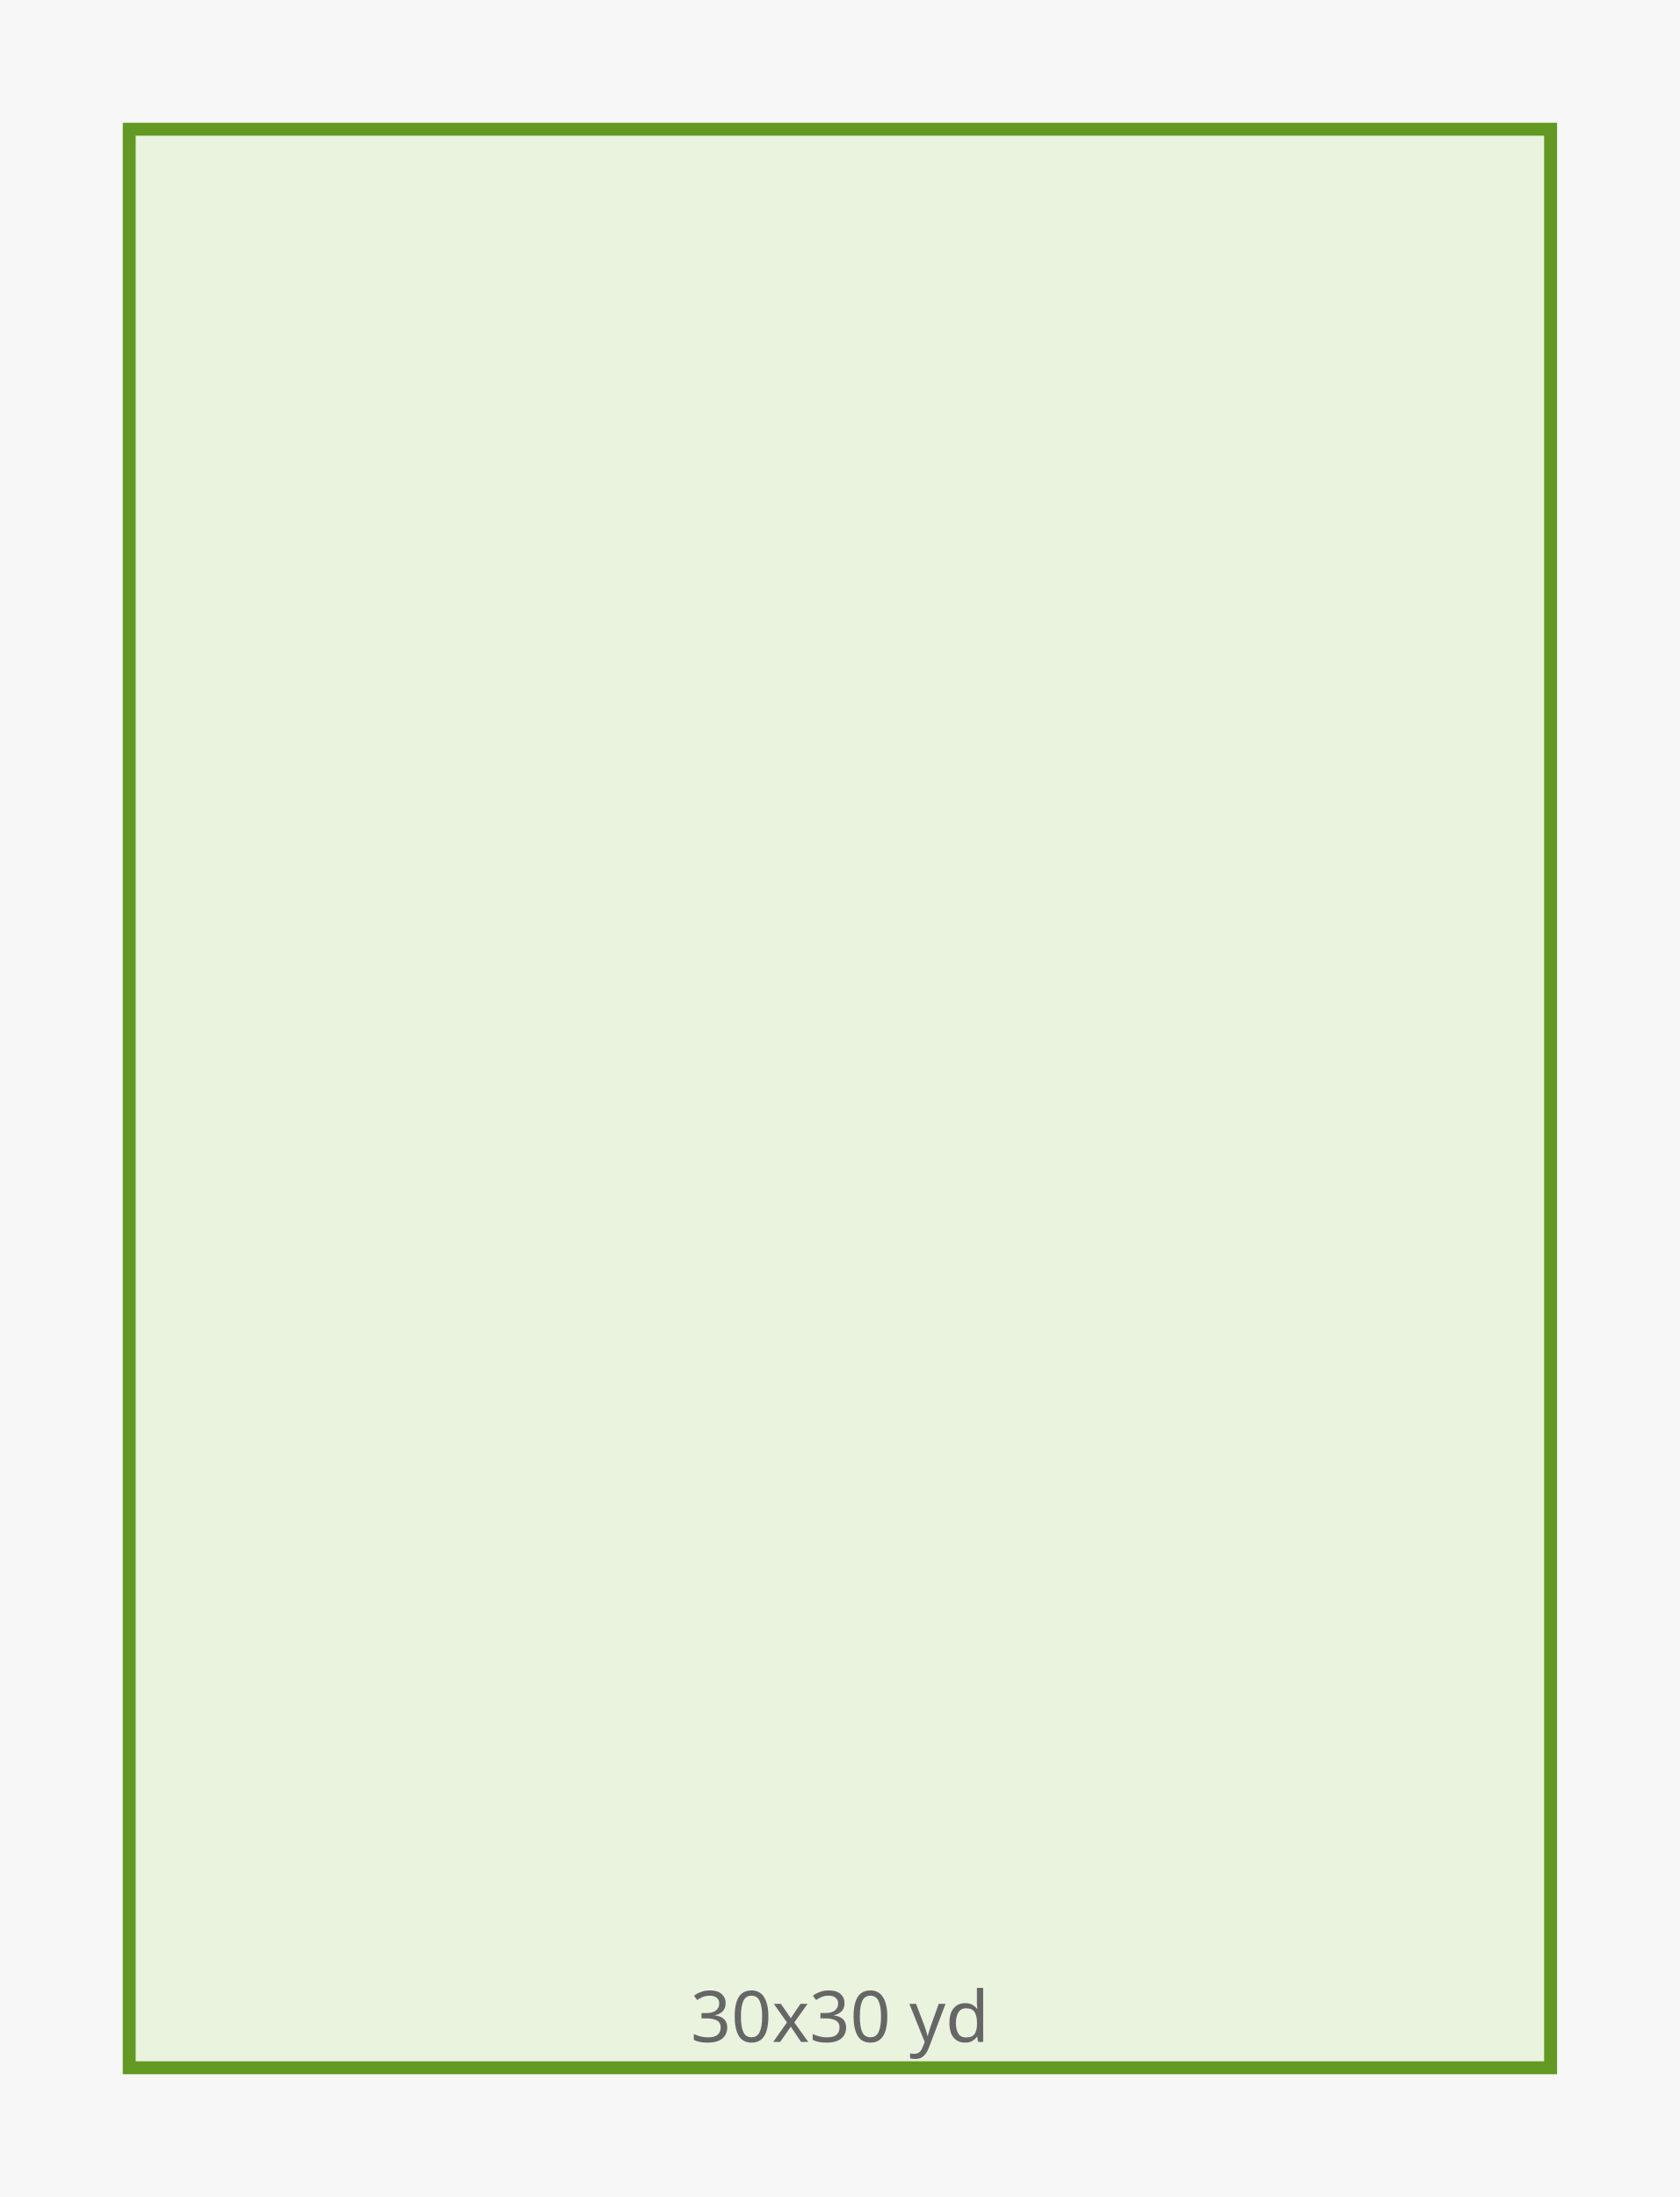
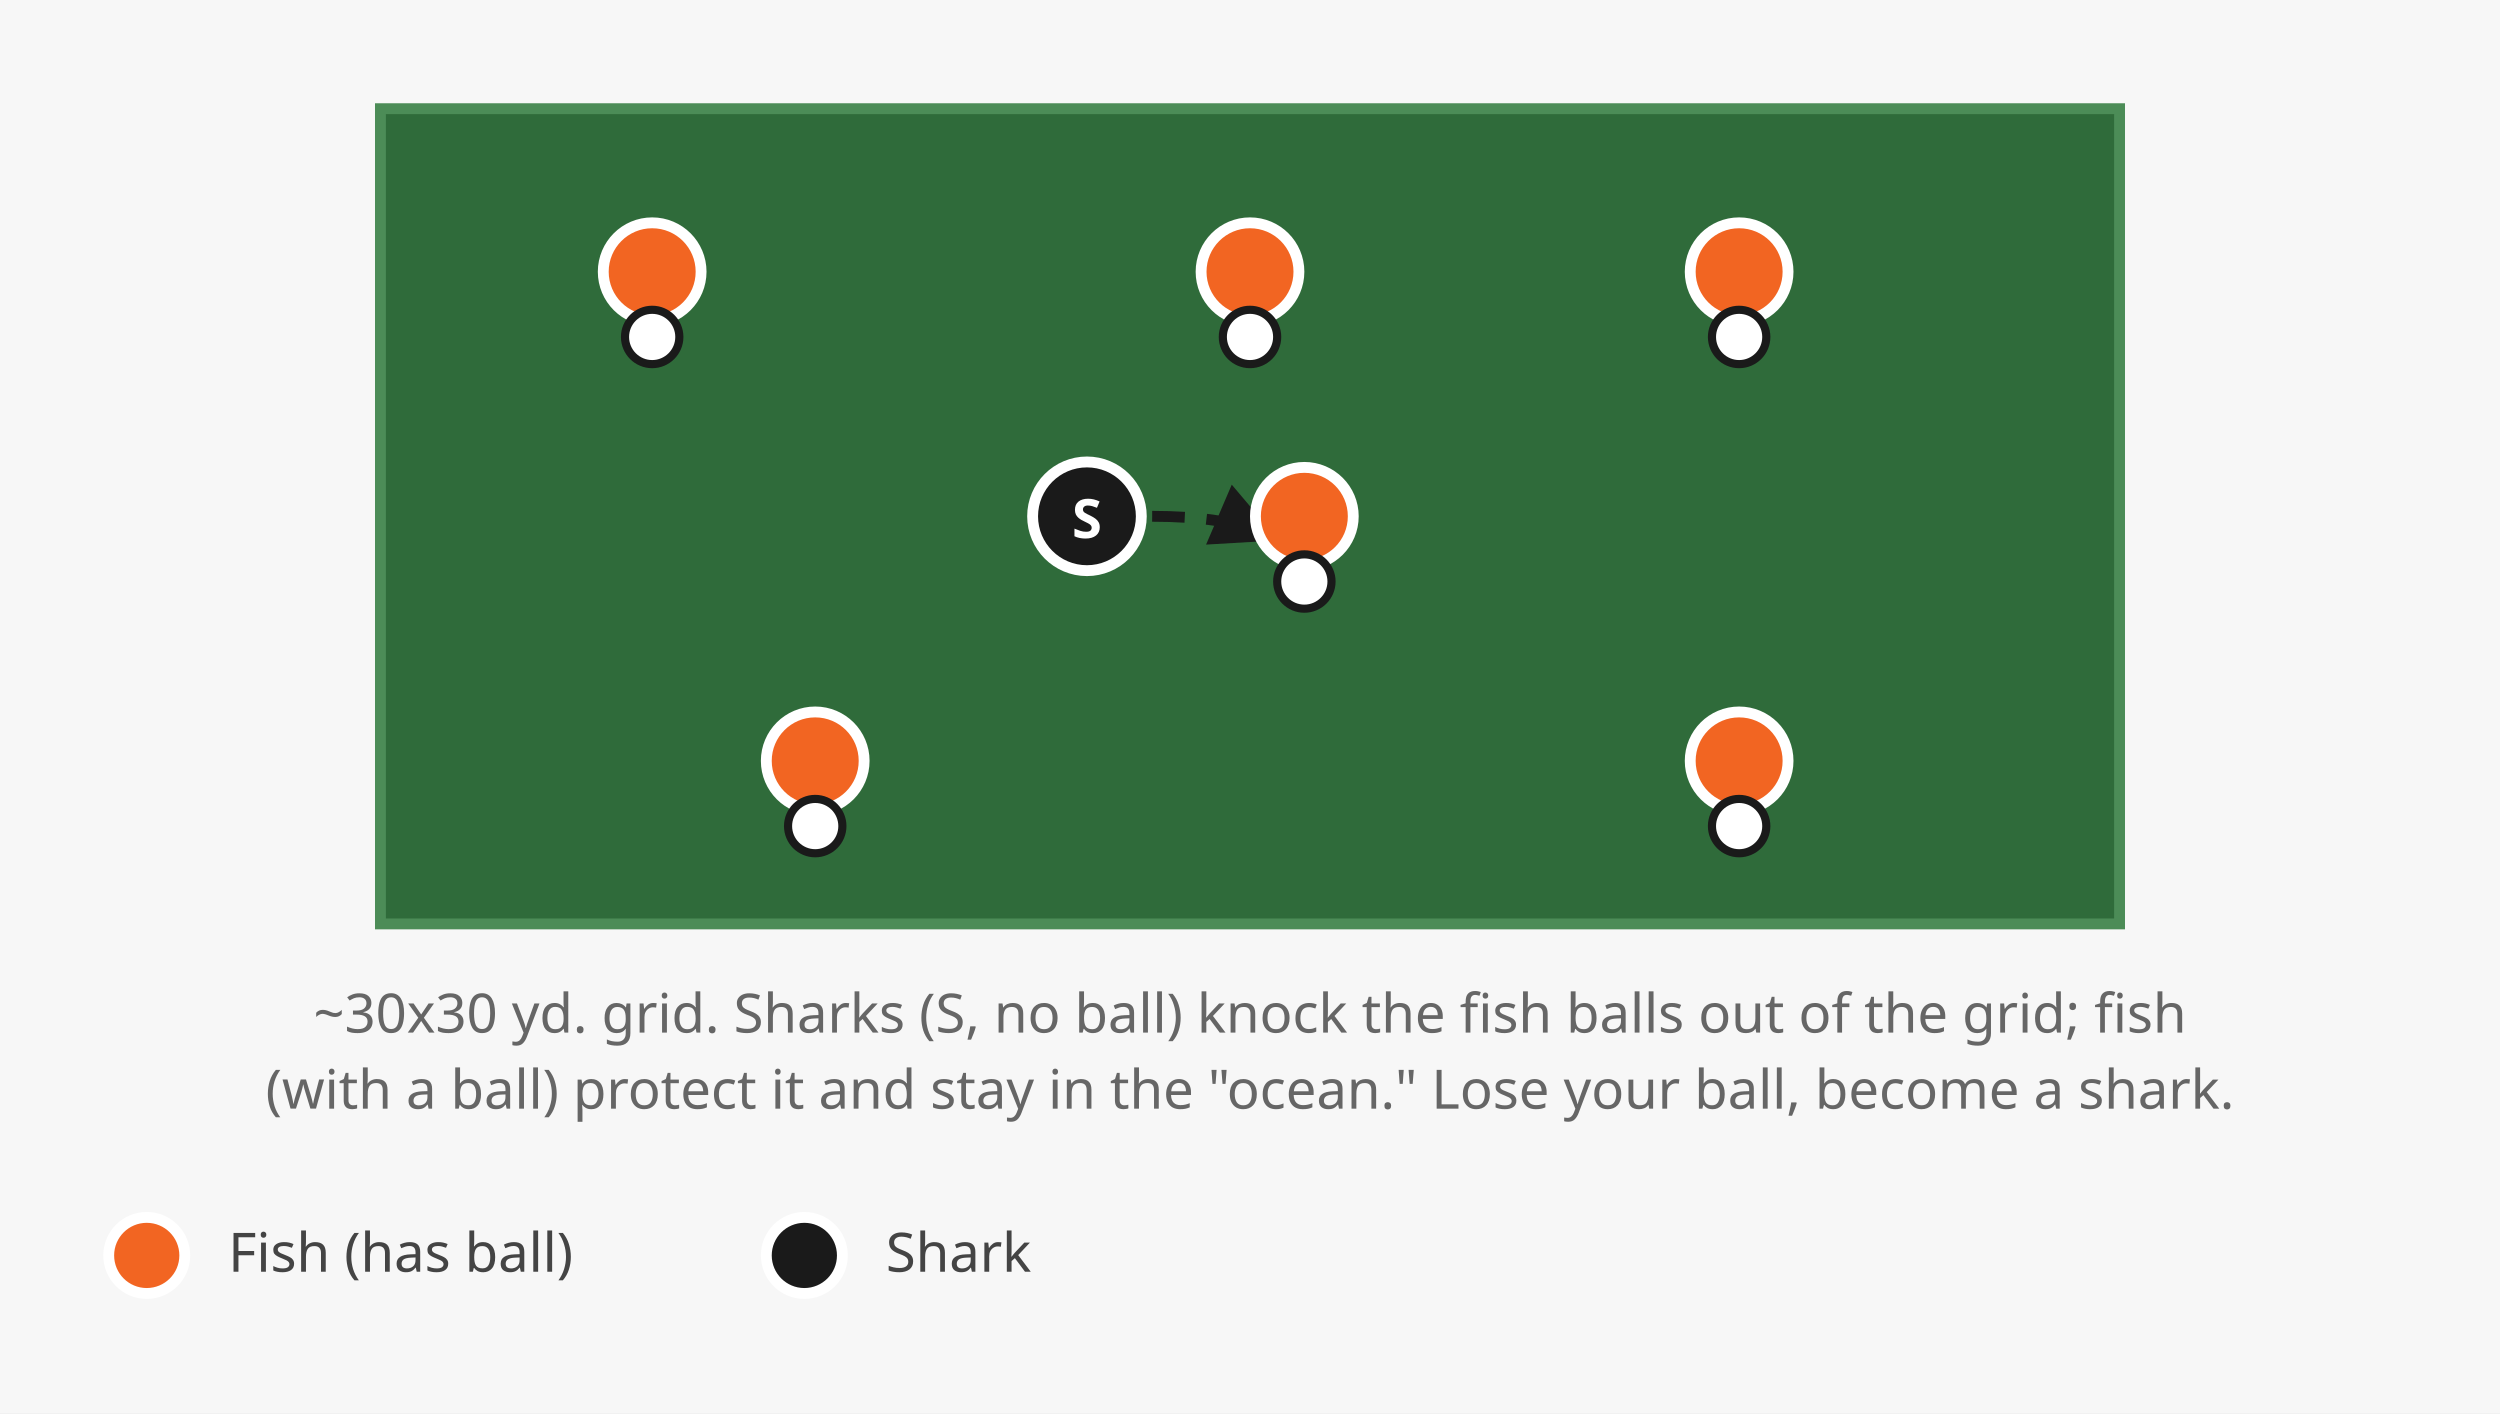
- <svg xmlns="http://www.w3.org/2000/svg" viewBox="0 0 260 340" role="img">
-   <rect width="260" height="340" fill="#F7F7F7" />
-   <rect x="20" y="20" width="220" height="300" fill="#EAF3DE" stroke="#639922" stroke-width="2" />
-   <text x="130.0" y="316" text-anchor="middle" font-size="11" fill="#666" font-family="sans-serif">30x30 yd</text>
+ <svg xmlns="http://www.w3.org/2000/svg" viewBox="0 0 460 260" role="img">
+   <rect width="460" height="260" fill="#F7F7F7" />
+   <defs>
+     <marker id="darr" viewBox="0 0 10 10" refX="7" refY="5" markerWidth="6" markerHeight="6" orient="auto">
+       <path d="M0,0 L10,5 L0,10 Z" fill="#1A1A1A" />
+     </marker>
+     <marker id="darrw" viewBox="0 0 10 10" refX="7" refY="5" markerWidth="6" markerHeight="6" orient="auto">
+       <path d="M0,0 L10,5 L0,10 Z" fill="#FFFFFF" />
+     </marker>
+     <marker id="sarr" viewBox="0 0 10 10" refX="7" refY="5" markerWidth="6" markerHeight="6" orient="auto">
+       <path d="M0,0 L10,5 L0,10 Z" fill="#F26522" />
+     </marker>
+   </defs>
+   <rect x="70" y="20" width="320" height="150" fill="#2F6B3A" stroke="#4C8C57" stroke-width="2" />
+   <path d="M212,95 Q225,95 232,98" fill="none" stroke="#1A1A1A" stroke-width="2" stroke-dasharray="6 4" marker-end="url(#darr)" />
+   <circle cx="120" cy="50" r="9" fill="#F26522" stroke="#FFFFFF" stroke-width="2" />
+   <text x="120" y="54" text-anchor="middle" font-size="10" font-weight="700" fill="#FFFFFF" font-family="sans-serif" />
+   <circle cx="120" cy="62" r="5" fill="#FFFFFF" stroke="#1A1A1A" stroke-width="1.5" />
+   <circle cx="320" cy="50" r="9" fill="#F26522" stroke="#FFFFFF" stroke-width="2" />
+   <text x="320" y="54" text-anchor="middle" font-size="10" font-weight="700" fill="#FFFFFF" font-family="sans-serif" />
+   <circle cx="320" cy="62" r="5" fill="#FFFFFF" stroke="#1A1A1A" stroke-width="1.5" />
+   <circle cx="150" cy="140" r="9" fill="#F26522" stroke="#FFFFFF" stroke-width="2" />
+   <text x="150" y="144" text-anchor="middle" font-size="10" font-weight="700" fill="#FFFFFF" font-family="sans-serif" />
+   <circle cx="150" cy="152" r="5" fill="#FFFFFF" stroke="#1A1A1A" stroke-width="1.5" />
+   <circle cx="320" cy="140" r="9" fill="#F26522" stroke="#FFFFFF" stroke-width="2" />
+   <text x="320" y="144" text-anchor="middle" font-size="10" font-weight="700" fill="#FFFFFF" font-family="sans-serif" />
+   <circle cx="320" cy="152" r="5" fill="#FFFFFF" stroke="#1A1A1A" stroke-width="1.5" />
+   <circle cx="230" cy="50" r="9" fill="#F26522" stroke="#FFFFFF" stroke-width="2" />
+   <text x="230" y="54" text-anchor="middle" font-size="10" font-weight="700" fill="#FFFFFF" font-family="sans-serif" />
+   <circle cx="230" cy="62" r="5" fill="#FFFFFF" stroke="#1A1A1A" stroke-width="1.5" />
+   <circle cx="200" cy="95" r="10" fill="#1A1A1A" stroke="#FFFFFF" stroke-width="2" />
+   <text x="200" y="99" text-anchor="middle" font-size="10" font-weight="700" fill="#FFFFFF" font-family="sans-serif">S</text>
+   <circle cx="240" cy="95" r="9" fill="#F26522" stroke="#FFFFFF" stroke-width="2" />
+   <text x="240" y="99" text-anchor="middle" font-size="10" font-weight="700" fill="#FFFFFF" font-family="sans-serif" />
+   <circle cx="240" cy="107" r="5" fill="#FFFFFF" stroke="#1A1A1A" stroke-width="1.5" />
+   <text x="230" y="190" text-anchor="middle" font-size="10" fill="#666" font-family="sans-serif">~30x30 yd. grid. Sharks (S, no ball) knock the fish balls out of the grid; fish</text>
+   <text x="230" y="204" text-anchor="middle" font-size="10" fill="#666" font-family="sans-serif">(with a ball) protect it and stay in the "ocean." Lose your ball, become a shark.</text>
+   <g font-family="sans-serif" font-size="10" fill="#444">
+     <circle cx="27" cy="231" r="7" fill="#F26522" stroke="#FFFFFF" stroke-width="2" />
+     <text x="42" y="234">Fish (has ball)</text>
+     <circle cx="148" cy="231" r="7" fill="#1A1A1A" stroke="#FFFFFF" stroke-width="2" />
+     <text x="163" y="234">Shark</text>
+   </g>
</svg>
